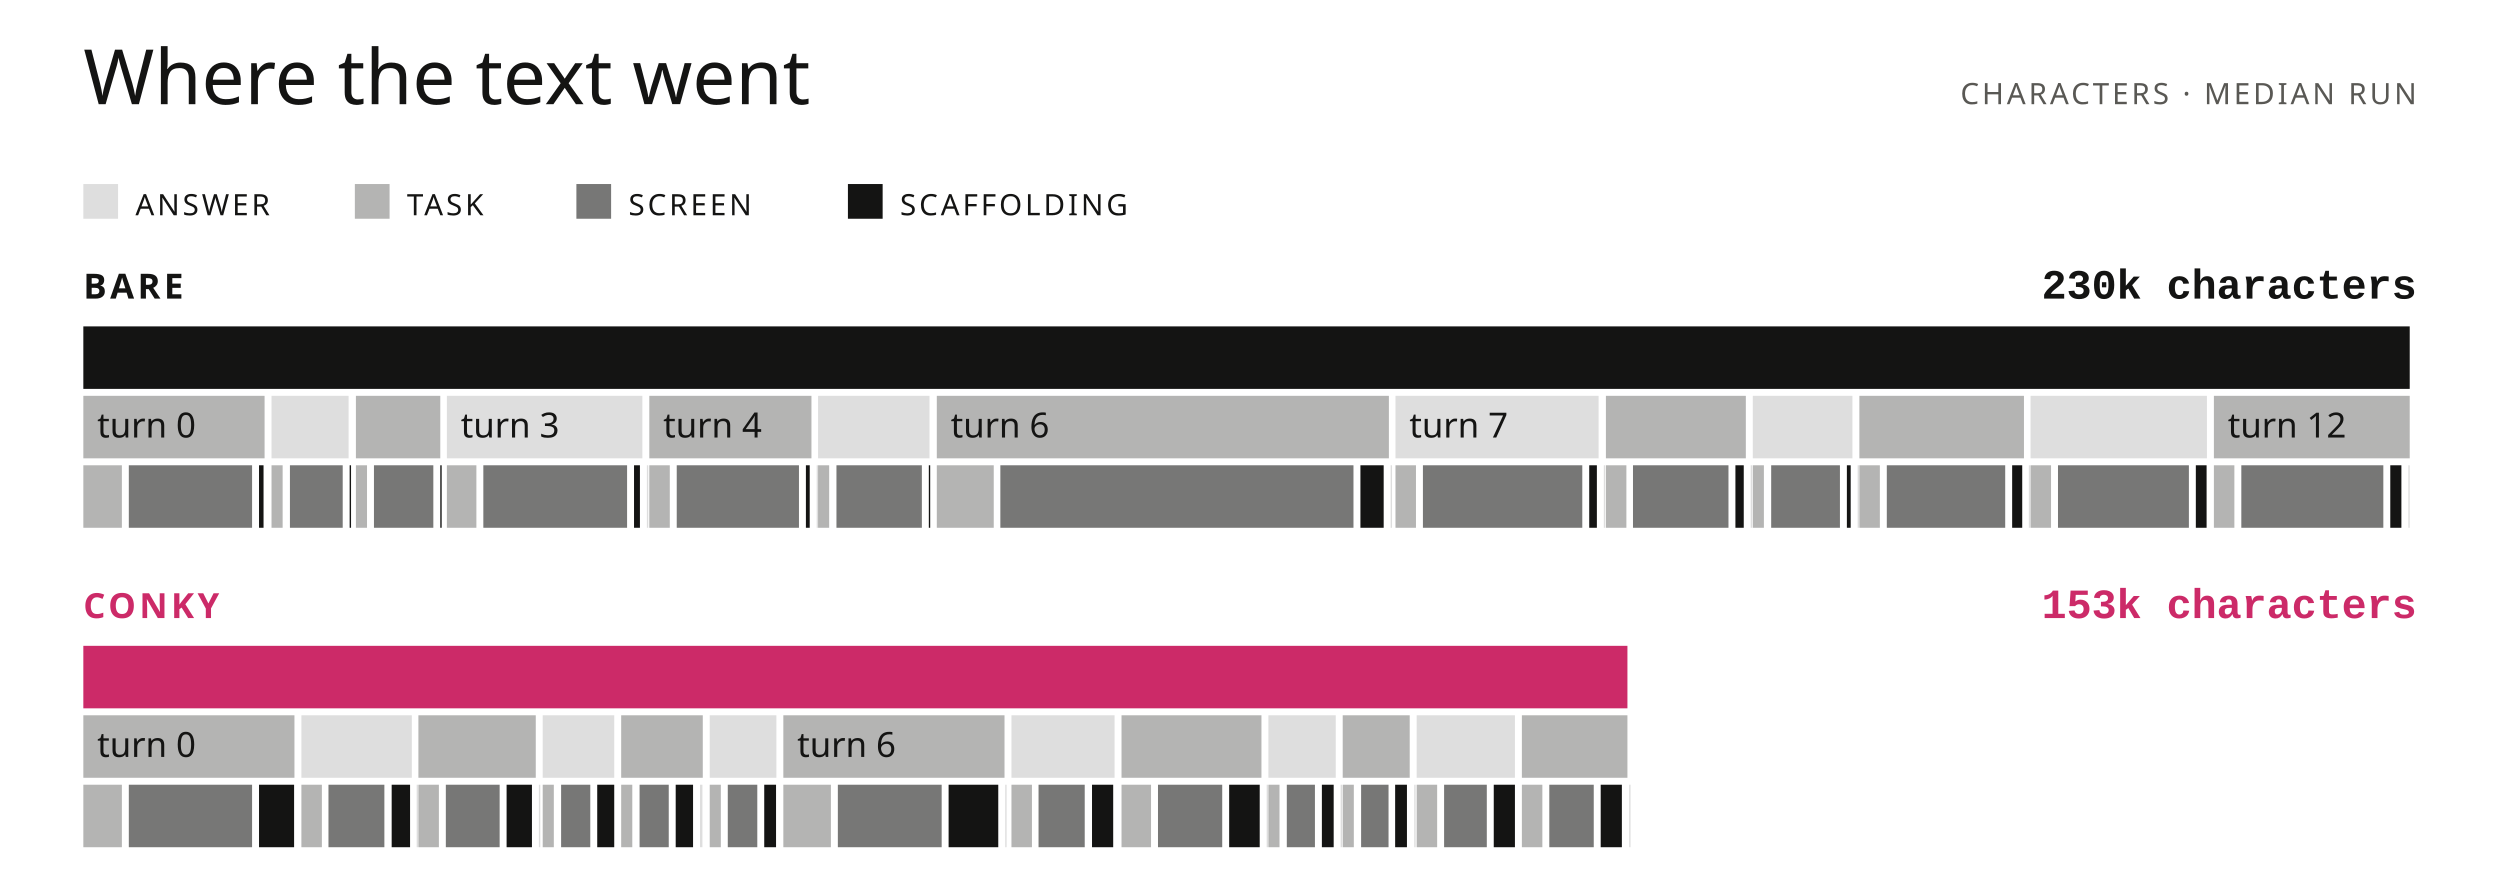
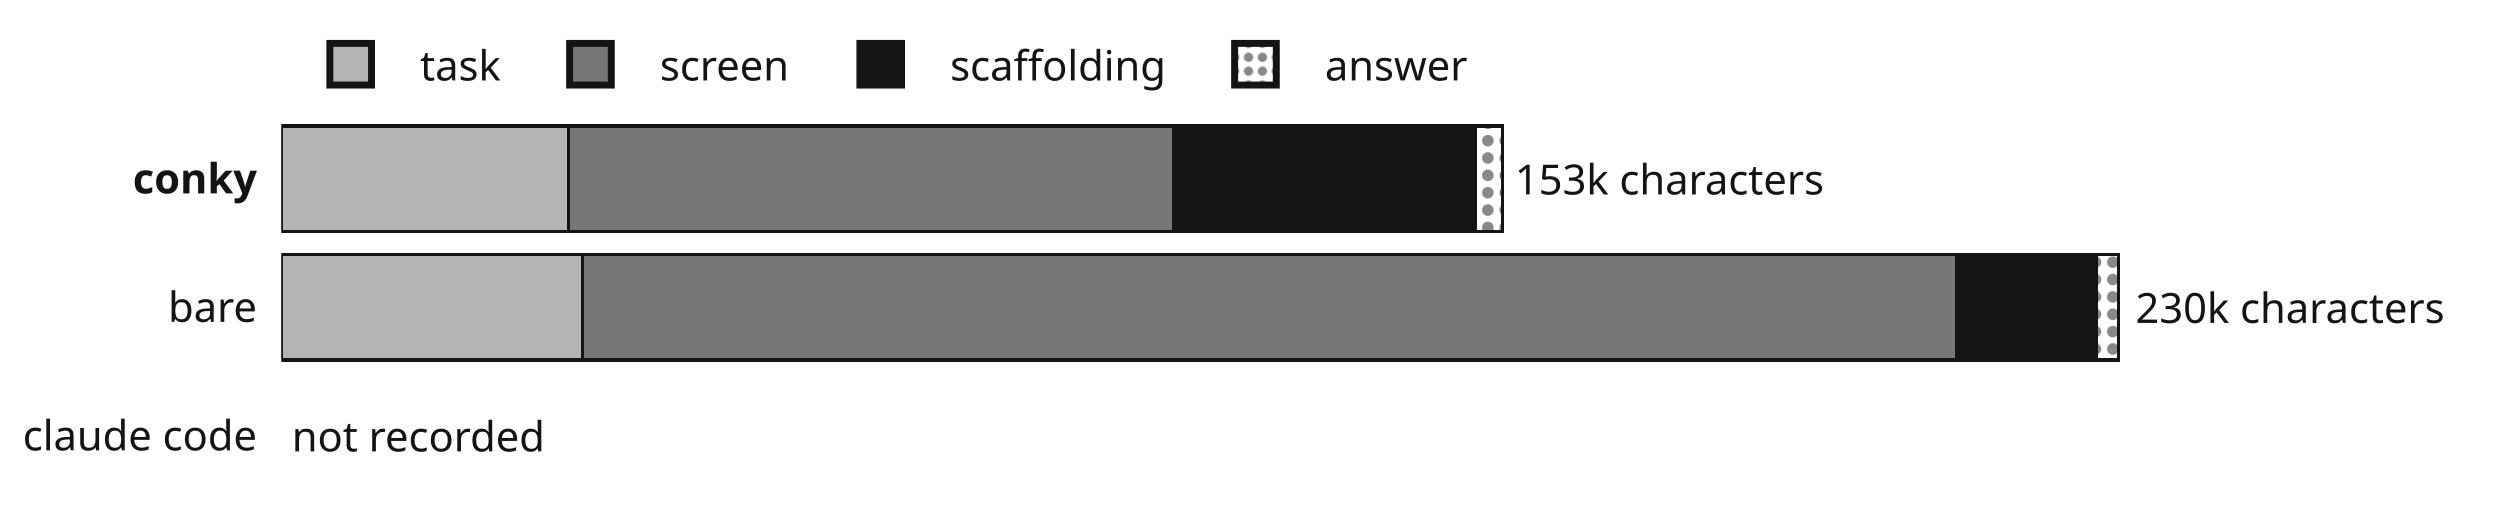
- <svg xmlns="http://www.w3.org/2000/svg" width="720" height="258" viewBox="0 0 720 258" role="img" aria-label="Flame graphs of the text each harness sent: run, turn, call, source." font-family="-apple-system, BlinkMacSystemFont, 'Segoe UI', 'Noto Sans', Helvetica, Arial, sans-serif">
-   <style>.c{font-family:ui-monospace, SFMono-Regular, 'SF Mono', Menlo, Consolas, 'Liberation Mono', monospace}</style>
-   <text x="24.0" y="30.0" font-size="22" text-anchor="start" fill="#141413">Where the text went</text>
-   <text x="696.0" y="30.0" font-size="8.5" text-anchor="end" fill="#595854" letter-spacing="0.1em">CHARACTERS · MEDIAN RUN</text>
-   <rect x="24.0" y="53.0" width="10.0" height="10.0" fill="#dedede" stroke="none" stroke-width="0" />
-   <text x="39.0" y="62.0" font-size="8.5" text-anchor="start" fill="#141413" letter-spacing="0.1em">ANSWER</text>
-   <rect x="102.2" y="53.0" width="10.0" height="10.0" fill="#b4b4b3" stroke="none" stroke-width="0" />
-   <text x="117.2" y="62.0" font-size="8.5" text-anchor="start" fill="#141413" letter-spacing="0.1em">TASK</text>
-   <rect x="166.0" y="53.0" width="10.0" height="10.0" fill="#777776" stroke="none" stroke-width="0" />
-   <text x="181.0" y="62.0" font-size="8.5" text-anchor="start" fill="#141413" letter-spacing="0.1em">SCREEN</text>
-   <rect x="244.2" y="53.0" width="10.0" height="10.0" fill="#141413" stroke="none" stroke-width="0" />
-   <text x="259.2" y="62.0" font-size="8.5" text-anchor="start" fill="#141413" letter-spacing="0.1em">SCAFFOLDING</text>
-   <text x="24.0" y="86.0" font-size="10" font-weight="bold" text-anchor="start" fill="#141413" letter-spacing="0.1em">BARE</text>
-   <text x="696.0" y="86.0" class="c" font-size="12" font-weight="bold" text-anchor="end" fill="#141413">230k characters</text>
-   <rect x="24.0" y="94.0" width="670.0" height="18.0" fill="#141413" stroke="none" stroke-width="0" />
-   <rect x="24.0" y="114.0" width="52.2" height="18.0" fill="#b4b4b3" stroke="none" stroke-width="0" />
-   <text x="28.0" y="126.0" font-size="10" text-anchor="start" fill="#141413">turn 0</text>
-   <rect x="24.0" y="134.0" width="11.1" height="18.0" fill="#b4b4b3" stroke="none" stroke-width="0" />
-   <rect x="37.1" y="134.0" width="35.5" height="18.0" fill="#777776" stroke="none" stroke-width="0" />
-   <rect x="74.6" y="134.0" width="1.3" height="18.0" fill="#141413" stroke="none" stroke-width="0" />
-   <rect x="78.2" y="114.0" width="22.2" height="18.0" fill="#dedede" stroke="none" stroke-width="0" />
-   <rect x="78.2" y="134.0" width="3.2" height="18.0" fill="#b4b4b3" stroke="none" stroke-width="0" />
-   <rect x="83.5" y="134.0" width="15.2" height="18.0" fill="#777776" stroke="none" stroke-width="0" />
-   <rect x="100.7" y="134.0" width="0.4" height="18.0" fill="#141413" stroke="none" stroke-width="0" />
-   <rect x="102.5" y="114.0" width="24.3" height="18.0" fill="#b4b4b3" stroke="none" stroke-width="0" />
-   <rect x="102.5" y="134.0" width="3.2" height="18.0" fill="#b4b4b3" stroke="none" stroke-width="0" />
-   <rect x="107.7" y="134.0" width="17.1" height="18.0" fill="#777776" stroke="none" stroke-width="0" />
-   <rect x="126.8" y="134.0" width="0.4" height="18.0" fill="#141413" stroke="none" stroke-width="0" />
-   <rect x="128.7" y="114.0" width="56.3" height="18.0" fill="#dedede" stroke="none" stroke-width="0" />
-   <text x="132.7" y="126.0" font-size="10" text-anchor="start" fill="#141413">turn 3</text>
-   <rect x="128.7" y="134.0" width="8.5" height="18.0" fill="#b4b4b3" stroke="none" stroke-width="0" />
-   <rect x="139.2" y="134.0" width="41.4" height="18.0" fill="#777776" stroke="none" stroke-width="0" />
-   <rect x="182.6" y="134.0" width="1.7" height="18.0" fill="#141413" stroke="none" stroke-width="0" />
-   <rect x="186.3" y="134.0" width="0.4" height="18.0" fill="#dedede" stroke="none" stroke-width="0" />
-   <rect x="187.0" y="114.0" width="46.7" height="18.0" fill="#b4b4b3" stroke="none" stroke-width="0" />
-   <text x="191.0" y="126.0" font-size="10" text-anchor="start" fill="#141413">turn 4</text>
-   <rect x="187.0" y="134.0" width="5.9" height="18.0" fill="#b4b4b3" stroke="none" stroke-width="0" />
-   <rect x="194.9" y="134.0" width="35.2" height="18.0" fill="#777776" stroke="none" stroke-width="0" />
-   <rect x="232.1" y="134.0" width="1.1" height="18.0" fill="#141413" stroke="none" stroke-width="0" />
-   <rect x="235.2" y="134.0" width="0.4" height="18.0" fill="#dedede" stroke="none" stroke-width="0" />
-   <rect x="235.6" y="114.0" width="32.1" height="18.0" fill="#dedede" stroke="none" stroke-width="0" />
-   <rect x="235.6" y="134.0" width="3.2" height="18.0" fill="#b4b4b3" stroke="none" stroke-width="0" />
-   <rect x="240.9" y="134.0" width="24.6" height="18.0" fill="#777776" stroke="none" stroke-width="0" />
-   <rect x="267.5" y="134.0" width="0.4" height="18.0" fill="#141413" stroke="none" stroke-width="0" />
-   <rect x="269.8" y="114.0" width="130.2" height="18.0" fill="#b4b4b3" stroke="none" stroke-width="0" />
-   <text x="273.8" y="126.0" font-size="10" text-anchor="start" fill="#141413">turn 6</text>
-   <rect x="269.8" y="134.0" width="16.4" height="18.0" fill="#b4b4b3" stroke="none" stroke-width="0" />
-   <rect x="288.1" y="134.0" width="101.7" height="18.0" fill="#777776" stroke="none" stroke-width="0" />
-   <rect x="391.8" y="134.0" width="6.7" height="18.0" fill="#141413" stroke="none" stroke-width="0" />
-   <rect x="400.5" y="134.0" width="0.4" height="18.0" fill="#dedede" stroke="none" stroke-width="0" />
-   <rect x="401.9" y="114.0" width="58.5" height="18.0" fill="#dedede" stroke="none" stroke-width="0" />
-   <text x="405.9" y="126.0" font-size="10" text-anchor="start" fill="#141413">turn 7</text>
-   <rect x="401.9" y="134.0" width="5.9" height="18.0" fill="#b4b4b3" stroke="none" stroke-width="0" />
-   <rect x="409.8" y="134.0" width="45.9" height="18.0" fill="#777776" stroke="none" stroke-width="0" />
-   <rect x="457.7" y="134.0" width="2.2" height="18.0" fill="#141413" stroke="none" stroke-width="0" />
-   <rect x="461.9" y="134.0" width="0.4" height="18.0" fill="#dedede" stroke="none" stroke-width="0" />
-   <rect x="462.5" y="114.0" width="40.3" height="18.0" fill="#b4b4b3" stroke="none" stroke-width="0" />
-   <rect x="462.5" y="134.0" width="5.9" height="18.0" fill="#b4b4b3" stroke="none" stroke-width="0" />
-   <rect x="470.3" y="134.0" width="27.5" height="18.0" fill="#777776" stroke="none" stroke-width="0" />
-   <rect x="499.8" y="134.0" width="2.4" height="18.0" fill="#141413" stroke="none" stroke-width="0" />
-   <rect x="504.2" y="134.0" width="0.4" height="18.0" fill="#dedede" stroke="none" stroke-width="0" />
-   <rect x="504.8" y="114.0" width="28.7" height="18.0" fill="#dedede" stroke="none" stroke-width="0" />
-   <rect x="504.8" y="134.0" width="3.2" height="18.0" fill="#b4b4b3" stroke="none" stroke-width="0" />
-   <rect x="510.1" y="134.0" width="19.8" height="18.0" fill="#777776" stroke="none" stroke-width="0" />
-   <rect x="531.9" y="134.0" width="1.1" height="18.0" fill="#141413" stroke="none" stroke-width="0" />
-   <rect x="535.0" y="134.0" width="0.4" height="18.0" fill="#dedede" stroke="none" stroke-width="0" />
-   <rect x="535.5" y="114.0" width="47.4" height="18.0" fill="#b4b4b3" stroke="none" stroke-width="0" />
-   <rect x="535.5" y="134.0" width="5.9" height="18.0" fill="#b4b4b3" stroke="none" stroke-width="0" />
-   <rect x="543.4" y="134.0" width="34.1" height="18.0" fill="#777776" stroke="none" stroke-width="0" />
-   <rect x="579.5" y="134.0" width="2.9" height="18.0" fill="#141413" stroke="none" stroke-width="0" />
-   <rect x="584.3" y="134.0" width="0.4" height="18.0" fill="#dedede" stroke="none" stroke-width="0" />
-   <rect x="584.8" y="114.0" width="50.8" height="18.0" fill="#dedede" stroke="none" stroke-width="0" />
-   <rect x="584.8" y="134.0" width="5.9" height="18.0" fill="#b4b4b3" stroke="none" stroke-width="0" />
-   <rect x="592.7" y="134.0" width="37.7" height="18.0" fill="#777776" stroke="none" stroke-width="0" />
-   <rect x="632.4" y="134.0" width="3.1" height="18.0" fill="#141413" stroke="none" stroke-width="0" />
-   <rect x="637.6" y="114.0" width="56.4" height="18.0" fill="#b4b4b3" stroke="none" stroke-width="0" />
-   <text x="641.6" y="126.0" font-size="10" text-anchor="start" fill="#141413">turn 12</text>
-   <rect x="637.6" y="134.0" width="5.9" height="18.0" fill="#b4b4b3" stroke="none" stroke-width="0" />
-   <rect x="645.5" y="134.0" width="40.9" height="18.0" fill="#777776" stroke="none" stroke-width="0" />
-   <rect x="688.4" y="134.0" width="3.2" height="18.0" fill="#141413" stroke="none" stroke-width="0" />
-   <rect x="693.6" y="134.0" width="0.4" height="18.0" fill="#dedede" stroke="none" stroke-width="0" />
-   <text x="24.0" y="178.0" font-size="10" font-weight="bold" text-anchor="start" fill="#cc2a68" letter-spacing="0.1em">CONKY</text>
-   <text x="696.0" y="178.0" class="c" font-size="12" font-weight="bold" text-anchor="end" fill="#cc2a68">153k characters</text>
-   <rect x="24.0" y="186.0" width="444.7" height="18.0" fill="#cc2a68" stroke="none" stroke-width="0" />
-   <rect x="24.0" y="206.0" width="60.8" height="18.0" fill="#b4b4b3" stroke="none" stroke-width="0" />
-   <text x="28.0" y="218.0" font-size="10" text-anchor="start" fill="#141413">turn 0</text>
-   <rect x="24.0" y="226.0" width="11.1" height="18.0" fill="#b4b4b3" stroke="none" stroke-width="0" />
-   <rect x="37.1" y="226.0" width="35.5" height="18.0" fill="#777776" stroke="none" stroke-width="0" />
-   <rect x="74.6" y="226.0" width="10.1" height="18.0" fill="#141413" stroke="none" stroke-width="0" />
-   <rect x="86.8" y="206.0" width="31.8" height="18.0" fill="#dedede" stroke="none" stroke-width="0" />
-   <rect x="86.8" y="226.0" width="5.9" height="18.0" fill="#b4b4b3" stroke="none" stroke-width="0" />
-   <rect x="94.6" y="226.0" width="16.1" height="18.0" fill="#777776" stroke="none" stroke-width="0" />
-   <rect x="112.8" y="226.0" width="5.3" height="18.0" fill="#141413" stroke="none" stroke-width="0" />
-   <rect x="120.0" y="226.0" width="0.4" height="18.0" fill="#dedede" stroke="none" stroke-width="0" />
-   <rect x="120.5" y="206.0" width="33.8" height="18.0" fill="#b4b4b3" stroke="none" stroke-width="0" />
-   <rect x="120.5" y="226.0" width="5.9" height="18.0" fill="#b4b4b3" stroke="none" stroke-width="0" />
-   <rect x="128.4" y="226.0" width="15.5" height="18.0" fill="#777776" stroke="none" stroke-width="0" />
-   <rect x="145.9" y="226.0" width="7.3" height="18.0" fill="#141413" stroke="none" stroke-width="0" />
-   <rect x="155.2" y="226.0" width="0.4" height="18.0" fill="#dedede" stroke="none" stroke-width="0" />
-   <rect x="156.3" y="206.0" width="20.6" height="18.0" fill="#dedede" stroke="none" stroke-width="0" />
-   <rect x="156.3" y="226.0" width="3.2" height="18.0" fill="#b4b4b3" stroke="none" stroke-width="0" />
-   <rect x="161.6" y="226.0" width="8.4" height="18.0" fill="#777776" stroke="none" stroke-width="0" />
-   <rect x="172.0" y="226.0" width="4.9" height="18.0" fill="#141413" stroke="none" stroke-width="0" />
-   <rect x="178.9" y="206.0" width="23.5" height="18.0" fill="#b4b4b3" stroke="none" stroke-width="0" />
-   <rect x="178.9" y="226.0" width="3.2" height="18.0" fill="#b4b4b3" stroke="none" stroke-width="0" />
-   <rect x="184.2" y="226.0" width="8.4" height="18.0" fill="#777776" stroke="none" stroke-width="0" />
-   <rect x="194.6" y="226.0" width="5.0" height="18.0" fill="#141413" stroke="none" stroke-width="0" />
-   <rect x="201.6" y="226.0" width="0.7" height="18.0" fill="#dedede" stroke="none" stroke-width="0" />
-   <rect x="204.4" y="206.0" width="19.2" height="18.0" fill="#dedede" stroke="none" stroke-width="0" />
-   <rect x="204.4" y="226.0" width="3.2" height="18.0" fill="#b4b4b3" stroke="none" stroke-width="0" />
-   <rect x="209.6" y="226.0" width="8.5" height="18.0" fill="#777776" stroke="none" stroke-width="0" />
-   <rect x="220.1" y="226.0" width="3.4" height="18.0" fill="#141413" stroke="none" stroke-width="0" />
-   <rect x="225.6" y="206.0" width="63.7" height="18.0" fill="#b4b4b3" stroke="none" stroke-width="0" />
-   <text x="229.6" y="218.0" font-size="10" text-anchor="start" fill="#141413">turn 6</text>
-   <rect x="225.6" y="226.0" width="13.7" height="18.0" fill="#b4b4b3" stroke="none" stroke-width="0" />
-   <rect x="241.3" y="226.0" width="29.9" height="18.0" fill="#777776" stroke="none" stroke-width="0" />
-   <rect x="273.2" y="226.0" width="14.3" height="18.0" fill="#141413" stroke="none" stroke-width="0" />
-   <rect x="289.5" y="226.0" width="0.4" height="18.0" fill="#dedede" stroke="none" stroke-width="0" />
-   <rect x="291.3" y="206.0" width="29.7" height="18.0" fill="#dedede" stroke="none" stroke-width="0" />
-   <rect x="291.3" y="226.0" width="5.9" height="18.0" fill="#b4b4b3" stroke="none" stroke-width="0" />
-   <rect x="299.1" y="226.0" width="13.3" height="18.0" fill="#777776" stroke="none" stroke-width="0" />
-   <rect x="314.5" y="226.0" width="6.1" height="18.0" fill="#141413" stroke="none" stroke-width="0" />
-   <rect x="323.0" y="206.0" width="40.3" height="18.0" fill="#b4b4b3" stroke="none" stroke-width="0" />
-   <rect x="323.0" y="226.0" width="8.5" height="18.0" fill="#b4b4b3" stroke="none" stroke-width="0" />
-   <rect x="333.5" y="226.0" width="18.5" height="18.0" fill="#777776" stroke="none" stroke-width="0" />
-   <rect x="354.0" y="226.0" width="8.8" height="18.0" fill="#141413" stroke="none" stroke-width="0" />
-   <rect x="364.8" y="226.0" width="0.4" height="18.0" fill="#dedede" stroke="none" stroke-width="0" />
-   <rect x="365.3" y="206.0" width="19.4" height="18.0" fill="#dedede" stroke="none" stroke-width="0" />
-   <rect x="365.3" y="226.0" width="3.2" height="18.0" fill="#b4b4b3" stroke="none" stroke-width="0" />
-   <rect x="370.6" y="226.0" width="8.1" height="18.0" fill="#777776" stroke="none" stroke-width="0" />
-   <rect x="380.7" y="226.0" width="3.4" height="18.0" fill="#141413" stroke="none" stroke-width="0" />
-   <rect x="386.1" y="226.0" width="0.4" height="18.0" fill="#dedede" stroke="none" stroke-width="0" />
-   <rect x="386.7" y="206.0" width="19.3" height="18.0" fill="#b4b4b3" stroke="none" stroke-width="0" />
-   <rect x="386.7" y="226.0" width="3.2" height="18.0" fill="#b4b4b3" stroke="none" stroke-width="0" />
-   <rect x="392.0" y="226.0" width="7.9" height="18.0" fill="#777776" stroke="none" stroke-width="0" />
-   <rect x="401.8" y="226.0" width="3.4" height="18.0" fill="#141413" stroke="none" stroke-width="0" />
-   <rect x="407.3" y="226.0" width="0.4" height="18.0" fill="#dedede" stroke="none" stroke-width="0" />
-   <rect x="408.0" y="206.0" width="28.3" height="18.0" fill="#dedede" stroke="none" stroke-width="0" />
-   <rect x="408.0" y="226.0" width="5.9" height="18.0" fill="#b4b4b3" stroke="none" stroke-width="0" />
-   <rect x="415.9" y="226.0" width="12.3" height="18.0" fill="#777776" stroke="none" stroke-width="0" />
-   <rect x="430.2" y="226.0" width="6.1" height="18.0" fill="#141413" stroke="none" stroke-width="0" />
-   <rect x="438.3" y="206.0" width="30.4" height="18.0" fill="#b4b4b3" stroke="none" stroke-width="0" />
-   <rect x="438.3" y="226.0" width="5.9" height="18.0" fill="#b4b4b3" stroke="none" stroke-width="0" />
-   <rect x="446.2" y="226.0" width="12.8" height="18.0" fill="#777776" stroke="none" stroke-width="0" />
-   <rect x="461.0" y="226.0" width="6.1" height="18.0" fill="#141413" stroke="none" stroke-width="0" />
-   <rect x="469.2" y="226.0" width="0.4" height="18.0" fill="#dedede" stroke="none" stroke-width="0" />
+ <svg xmlns="http://www.w3.org/2000/svg" class="main-svg" width="720" height="148" style="" viewBox="0 0 720 148" font-family="-apple-system, BlinkMacSystemFont, &quot;Segoe UI&quot;, &quot;Noto Sans&quot;, Helvetica, Arial, sans-serif">
+   <rect x="0" y="0" width="720" height="148" style="fill: none;" />
+   <defs id="defs-text-light">
+     <g class="clips">
+       <clipPath id="cliptext-lightxyplot" class="plotclip">
+         <rect width="635" height="111" />
+       </clipPath>
+       <clipPath class="axesclip" id="cliptext-lightx">
+         <rect x="81" y="0" width="635" height="148" />
+       </clipPath>
+       <clipPath class="axesclip" id="cliptext-lighty">
+         <rect x="0" y="33" width="720" height="111" />
+       </clipPath>
+       <clipPath class="axesclip" id="cliptext-lightxy">
+         <rect x="81" y="33" width="635" height="111" />
+       </clipPath>
+     </g>
+     <g class="gradients" />
+     <g class="patterns">
+       <pattern id="ptext-light-legend-t3" width="5px" height="5px" patternUnits="userSpaceOnUse" patternTransform="scale(0.8)">
+         <rect width="5px" height="5px" fill="none" />
+         <circle cx="2.5" cy="2.5" r="1.669" opacity="0.5" fill="#141413" />
+       </pattern>
+       <pattern id="ptext-light-t3" width="5px" height="5px" patternUnits="userSpaceOnUse" patternTransform="">
+         <rect width="5px" height="5px" fill="none" />
+         <circle cx="2.5" cy="2.5" r="1.669" opacity="0.5" fill="#141413" />
+       </pattern>
+     </g>
+   </defs>
+   <g class="bglayer">
+     <rect class="bg" x="75" y="27" width="647" height="123" style="fill: none; stroke-width: 0;" />
+   </g>
+   <g class="layer-below">
+     <g class="imagelayer" />
+     <g class="shapelayer" />
+   </g>
+   <g class="cartesianlayer">
+     <g class="subplot xy">
+       <g class="layer-subplot">
+         <g class="shapelayer" />
+         <g class="imagelayer" />
+       </g>
+       <g class="minor-gridlayer">
+         <g class="x" />
+         <g class="y" />
+       </g>
+       <g class="gridlayer">
+         <g class="x" />
+         <g class="y" />
+       </g>
+       <g class="zerolinelayer" />
+       <g class="layer-between">
+         <g class="shapelayer" />
+         <g class="imagelayer" />
+       </g>
+       <path class="xlines-below" />
+       <path class="ylines-below" />
+       <g class="overlines-below" />
+       <g class="xaxislayer-below" />
+       <g class="yaxislayer-below" />
+       <g class="overaxes-below" />
+       <g class="overplot">
+         <g class="xy" transform="translate(81,33)">
+           <g class="barlayer mlayer">
+             <g class="trace bars" shape-rendering="crispEdges" style="opacity: 1;">
+               <g class="points">
+                 <g class="point">
+                   <path d="M0,33.67V3.33H82.68V33.67Z" clip-path="url(#cliptext-lightxyplot)" style="vector-effect: none; opacity: 1; stroke-width: 1px; fill: #b4b4b3; fill-opacity: 1; stroke: #141413; stroke-opacity: 1;" />
+                 </g>
+                 <g class="point">
+                   <path d="M0,70.67V40.33H86.81V70.67Z" clip-path="url(#cliptext-lightxyplot)" style="vector-effect: none; opacity: 1; stroke-width: 1px; fill: #b4b4b3; fill-opacity: 1; stroke: #141413; stroke-opacity: 1;" />
+                 </g>
+                 <g class="point">
+                   <path d="M0,0Z" clip-path="url(#cliptext-lightxyplot)" style="vector-effect: none; opacity: 1; stroke-width: 0px; fill: #b4b4b3; fill-opacity: 1; stroke: #141413; stroke-opacity: 1;" />
+                 </g>
+               </g>
+             </g>
+             <g class="trace bars" shape-rendering="crispEdges" style="opacity: 1;">
+               <g class="points">
+                 <g class="point">
+                   <path d="M82.68,33.67V3.33H256.9V33.67Z" clip-path="url(#cliptext-lightxyplot)" style="vector-effect: none; opacity: 1; stroke-width: 1px; fill: #777776; fill-opacity: 1; stroke: #141413; stroke-opacity: 1;" />
+                 </g>
+                 <g class="point">
+                   <path d="M86.81,70.67V40.33H482.61V70.67Z" clip-path="url(#cliptext-lightxyplot)" style="vector-effect: none; opacity: 1; stroke-width: 1px; fill: #777776; fill-opacity: 1; stroke: #141413; stroke-opacity: 1;" />
+                 </g>
+                 <g class="point">
+                   <path d="M0,0Z" clip-path="url(#cliptext-lightxyplot)" style="vector-effect: none; opacity: 1; stroke-width: 0px; fill: #777776; fill-opacity: 1; stroke: #141413; stroke-opacity: 1;" />
+                 </g>
+               </g>
+             </g>
+             <g class="trace bars" shape-rendering="crispEdges" style="opacity: 1;">
+               <g class="points">
+                 <g class="point">
+                   <path d="M256.9,33.67V3.33H343.8V33.67Z" clip-path="url(#cliptext-lightxyplot)" style="vector-effect: none; opacity: 1; stroke-width: 1px; fill: #141413; fill-opacity: 1; stroke: #141413; stroke-opacity: 1;" />
+                 </g>
+                 <g class="point">
+                   <path d="M482.61,70.67V40.33H522.82V70.67Z" clip-path="url(#cliptext-lightxyplot)" style="vector-effect: none; opacity: 1; stroke-width: 1px; fill: #141413; fill-opacity: 1; stroke: #141413; stroke-opacity: 1;" />
+                 </g>
+                 <g class="point">
+                   <path d="M0,0Z" clip-path="url(#cliptext-lightxyplot)" style="vector-effect: none; opacity: 1; stroke-width: 0px; fill: #141413; fill-opacity: 1; stroke: #141413; stroke-opacity: 1;" />
+                 </g>
+               </g>
+             </g>
+             <g class="trace bars" shape-rendering="crispEdges" style="opacity: 1;">
+               <g class="points">
+                 <g class="point">
+                   <path d="M343.8,33.67V3.33H351.79V33.67Z" clip-path="url(#cliptext-lightxyplot)" style="vector-effect: none; opacity: 1; stroke-width: 1px; fill: url('#ptext-light-t3'); stroke: #141413; stroke-opacity: 1;" class="pattern_filled" />
+                 </g>
+                 <g class="point">
+                   <path d="M522.82,70.67V40.33H529.17V70.67Z" clip-path="url(#cliptext-lightxyplot)" style="vector-effect: none; opacity: 1; stroke-width: 1px; fill: url('#ptext-light-t3'); stroke: #141413; stroke-opacity: 1;" class="pattern_filled" />
+                 </g>
+                 <g class="point">
+                   <path d="M0,0Z" clip-path="url(#cliptext-lightxyplot)" style="vector-effect: none; opacity: 1; stroke-width: 0px; fill: url('#ptext-light-t3'); stroke: #141413; stroke-opacity: 1;" class="pattern_filled" />
+                 </g>
+               </g>
+             </g>
+             <g class="trace bars" shape-rendering="crispEdges" style="opacity: 1;">
+               <g class="points">
+                 <g class="point">
+                   <path d="M0,0Z" clip-path="url(#cliptext-lightxyplot)" style="vector-effect: none; opacity: 1; stroke-width: 0px; fill: none;" />
+                   <text class="bartext bartext-outside" text-anchor="middle" data-notex="1" x="0" y="0" style="font-size: 12px; fill: #141413; fill-opacity: 1; white-space: pre;" transform="translate(399.7978,23)">153k characters</text>
+                 </g>
+                 <g class="point">
+                   <path d="M0,0Z" clip-path="url(#cliptext-lightxyplot)" style="vector-effect: none; opacity: 1; stroke-width: 0px; fill: none;" />
+                   <text class="bartext bartext-outside" text-anchor="middle" data-notex="1" x="0" y="0" style="font-size: 12px; fill: #141413; fill-opacity: 1; white-space: pre;" transform="translate(578.5294,60)">230k characters</text>
+                 </g>
+                 <g class="point">
+                   <path d="M0,0Z" clip-path="url(#cliptext-lightxyplot)" style="vector-effect: none; opacity: 1; stroke-width: 0px; fill: none;" />
+                   <text class="bartext bartext-outside" text-anchor="middle" data-notex="1" x="0" y="0" style="font-size: 12px; fill: #141413; fill-opacity: 1; white-space: pre;" transform="translate(39.48438,97)">not recorded</text>
+                 </g>
+               </g>
+             </g>
+           </g>
+         </g>
+       </g>
+       <g class="zerolinelayer-above" />
+       <path class="xlines-above crisp" d="M0,0" style="fill: none;" />
+       <path class="ylines-above crisp" d="M0,0" style="fill: none;" />
+       <g class="overlines-above" />
+       <g class="xaxislayer-above" />
+       <g class="yaxislayer-above">
+         <g class="ytick">
+           <text text-anchor="end" x="74" y="4.2" transform="translate(0,125.5)" style="font-size: 12px; fill: #141413; fill-opacity: 1; white-space: pre;">claude code</text>
+         </g>
+         <g class="ytick">
+           <text text-anchor="end" x="74" y="4.2" transform="translate(0,88.5)" style="font-size: 12px; fill: #141413; fill-opacity: 1; white-space: pre;">bare</text>
+         </g>
+         <g class="ytick">
+           <text text-anchor="end" x="74" y="4.2" transform="translate(0,51.5)" style="font-size: 12px; fill: #141413; fill-opacity: 1; white-space: pre;">
+             <tspan style="font-weight:bold">conky</tspan>
+           </text>
+         </g>
+       </g>
+       <g class="overaxes-above" />
+     </g>
+   </g>
+   <g class="polarlayer" />
+   <g class="smithlayer" />
+   <g class="ternarylayer" />
+   <g class="geolayer" />
+   <g class="funnelarealayer" />
+   <g class="pielayer" />
+   <g class="iciclelayer" />
+   <g class="treemaplayer" />
+   <g class="sunburstlayer" />
+   <g class="glimages" />
+   <defs id="topdefs-text-light">
+     <g class="clips" />
+     <clipPath id="legendtext-light">
+       <rect width="348" height="29" x="0" y="0" />
+     </clipPath>
+   </defs>
+   <g class="layer-above">
+     <g class="imagelayer" />
+     <g class="shapelayer" />
+   </g>
+   <g class="infolayer">
+     <g class="legend" pointer-events="all" transform="translate(81,4)">
+       <rect class="bg" shape-rendering="crispEdges" style="stroke: #141413; stroke-opacity: 1; fill: none; stroke-width: 0px;" width="348" height="29" x="0" y="0" />
+       <g class="scrollbox" transform="" clip-path="url(#legendtext-light)">
+         <g class="groups">
+           <g class="traces" transform="translate(0,14.5)" style="opacity: 1;">
+             <text class="legendtext" text-anchor="start" x="40" y="4.68" style="font-size: 12px; fill: #141413; fill-opacity: 1; white-space: pre;">task</text>
+             <g class="layers" style="opacity: 1;">
+               <g class="legendfill" />
+               <g class="legendlines" />
+               <g class="legendsymbols">
+                 <g class="legendpoints">
+                   <path class="legendundefined" d="M6,6H-6V-6H6Z" transform="translate(20,0)" style="stroke-width: 2px; fill: #b4b4b3; fill-opacity: 1; stroke: #141413; stroke-opacity: 1;" />
+                 </g>
+               </g>
+             </g>
+             <rect class="legendtoggle" x="0" y="-9.5" width="66.557" height="19" style="fill: none;" />
+           </g>
+           <g class="traces" transform="translate(69.05664,14.5)" style="opacity: 1;">
+             <text class="legendtext" text-anchor="start" x="40" y="4.68" style="font-size: 12px; fill: #141413; fill-opacity: 1; white-space: pre;">screen</text>
+             <g class="layers" style="opacity: 1;">
+               <g class="legendfill" />
+               <g class="legendlines" />
+               <g class="legendsymbols">
+                 <g class="legendpoints">
+                   <path class="legendundefined" d="M6,6H-6V-6H6Z" transform="translate(20,0)" style="stroke-width: 2px; fill: #777776; fill-opacity: 1; stroke: #141413; stroke-opacity: 1;" />
+                 </g>
+               </g>
+             </g>
+             <rect class="legendtoggle" x="0" y="-9.5" width="81.094" height="19" style="fill: none;" />
+           </g>
+           <g class="traces" transform="translate(152.6504,14.5)" style="opacity: 1;">
+             <text class="legendtext" text-anchor="start" x="40" y="4.68" style="font-size: 12px; fill: #141413; fill-opacity: 1; white-space: pre;">scaffolding</text>
+             <g class="layers" style="opacity: 1;">
+               <g class="legendfill" />
+               <g class="legendlines" />
+               <g class="legendsymbols">
+                 <g class="legendpoints">
+                   <path class="legendundefined" d="M6,6H-6V-6H6Z" transform="translate(20,0)" style="stroke-width: 2px; fill: #141413; fill-opacity: 1; stroke: #141413; stroke-opacity: 1;" />
+                 </g>
+               </g>
+             </g>
+             <rect class="legendtoggle" x="0" y="-9.5" width="105.422" height="19" style="fill: none;" />
+           </g>
+           <g class="traces" transform="translate(260.5723,14.5)" style="opacity: 1;">
+             <text class="legendtext" text-anchor="start" x="40" y="4.68" style="font-size: 12px; fill: #141413; fill-opacity: 1; white-space: pre;">answer</text>
+             <g class="layers" style="opacity: 1;">
+               <g class="legendfill" />
+               <g class="legendlines" />
+               <g class="legendsymbols">
+                 <g class="legendpoints">
+                   <path class="legendundefined pattern_filled" d="M6,6H-6V-6H6Z" transform="translate(20,0)" style="stroke-width: 2px; fill: url('#ptext-light-legend-t3'); stroke: #141413; stroke-opacity: 1;" />
+                 </g>
+               </g>
+             </g>
+             <rect class="legendtoggle" x="0" y="-9.5" width="84.262" height="19" style="fill: none;" />
+           </g>
+         </g>
+       </g>
+     </g>
+     <g class="g-gtitle" />
+     <g class="g-ytitle" />
+   </g>
</svg>
